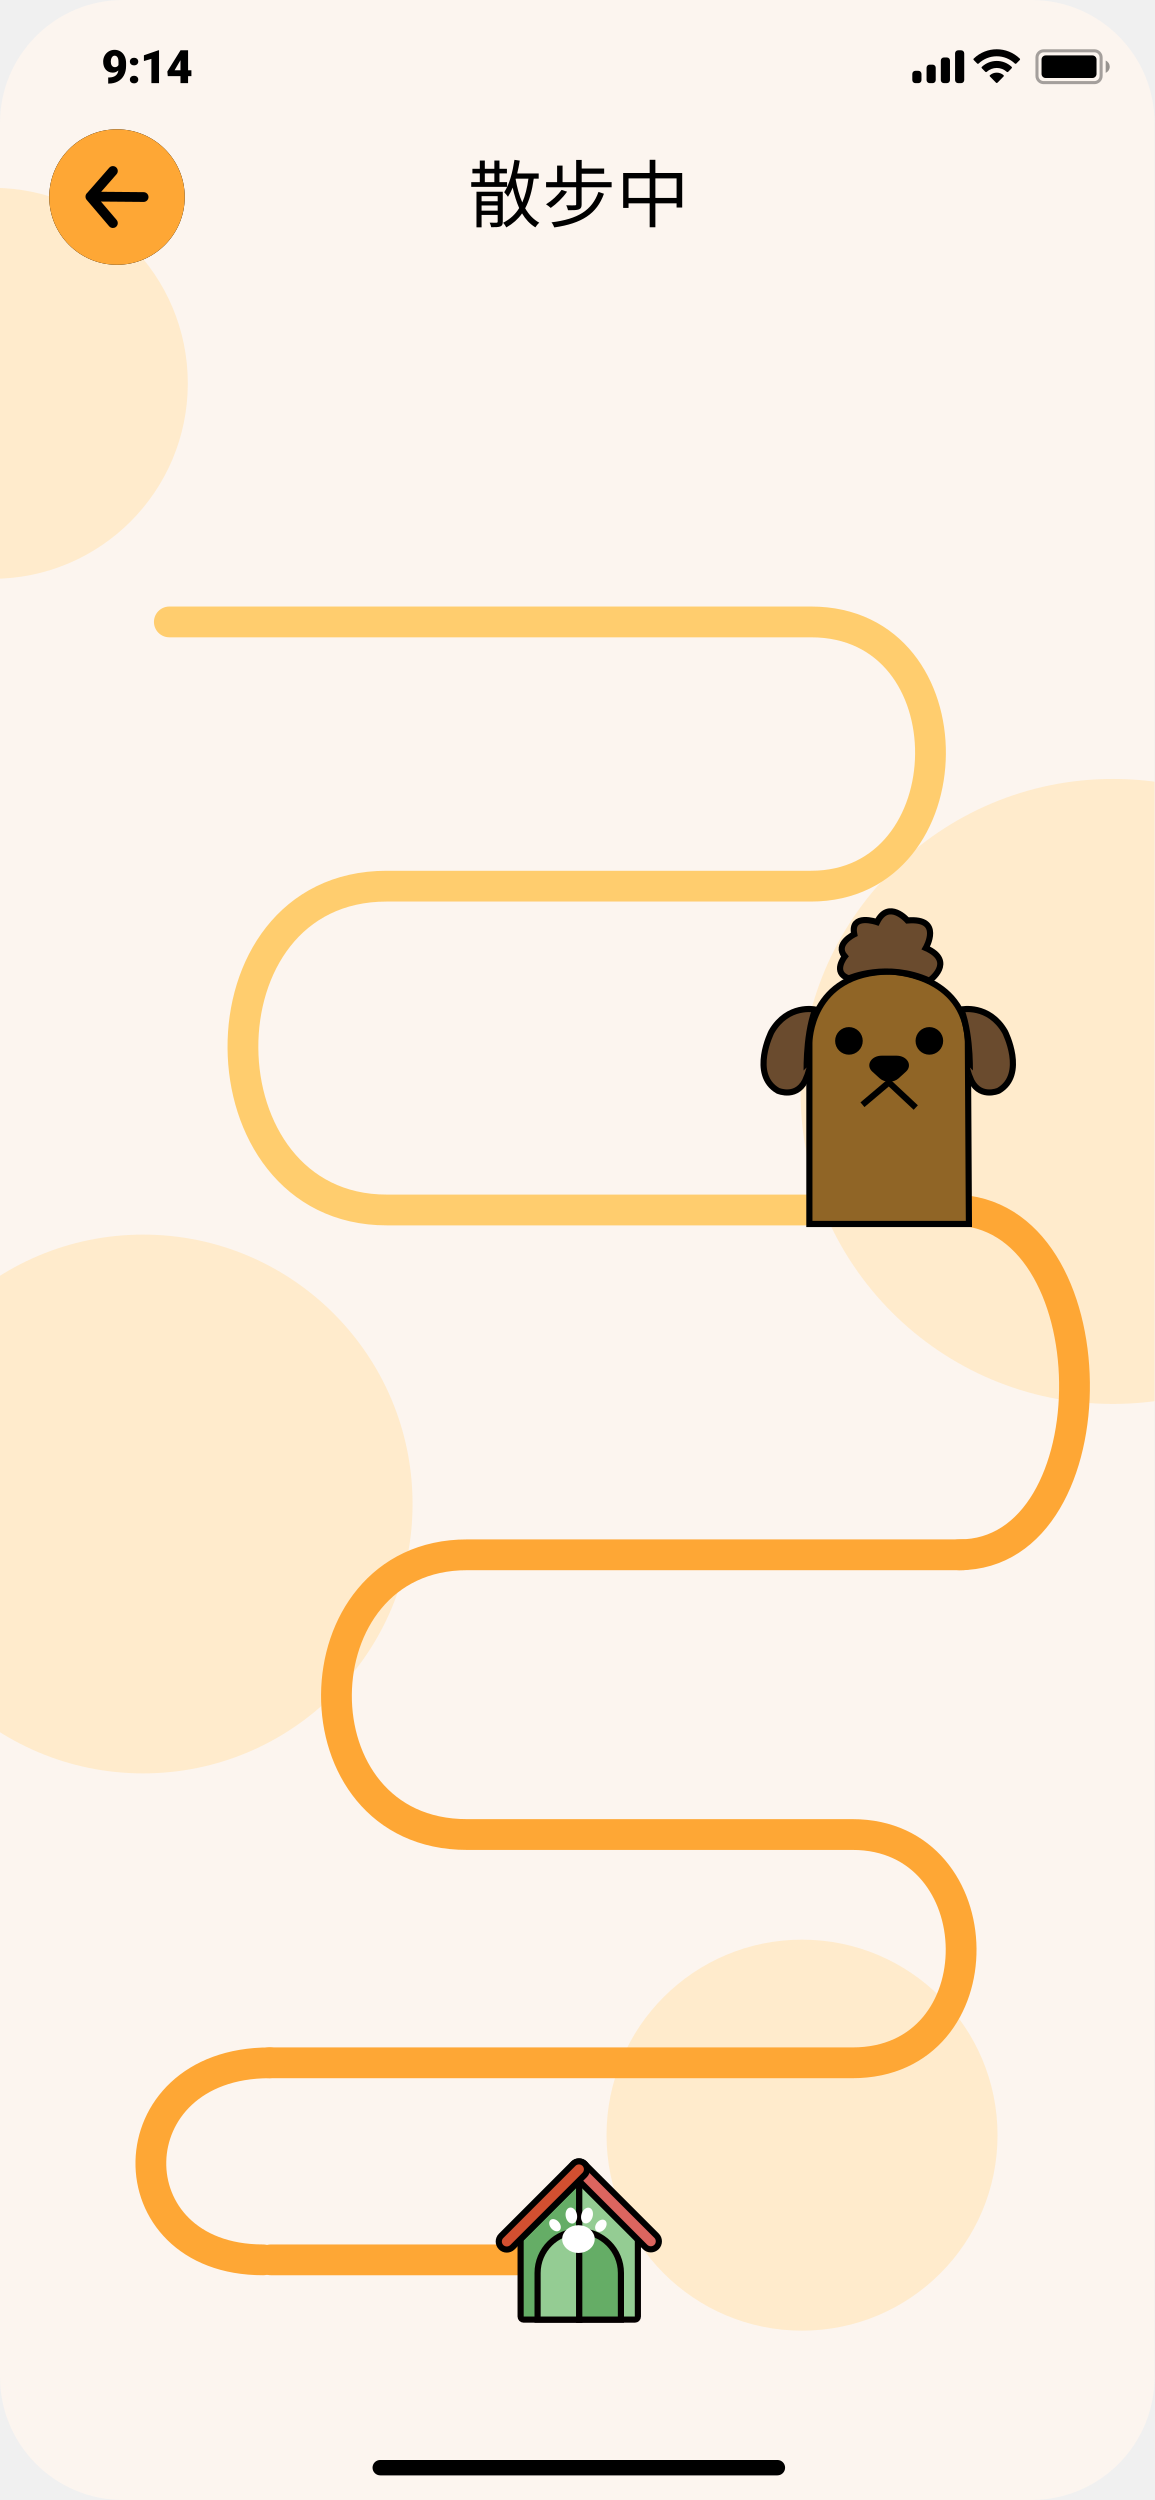
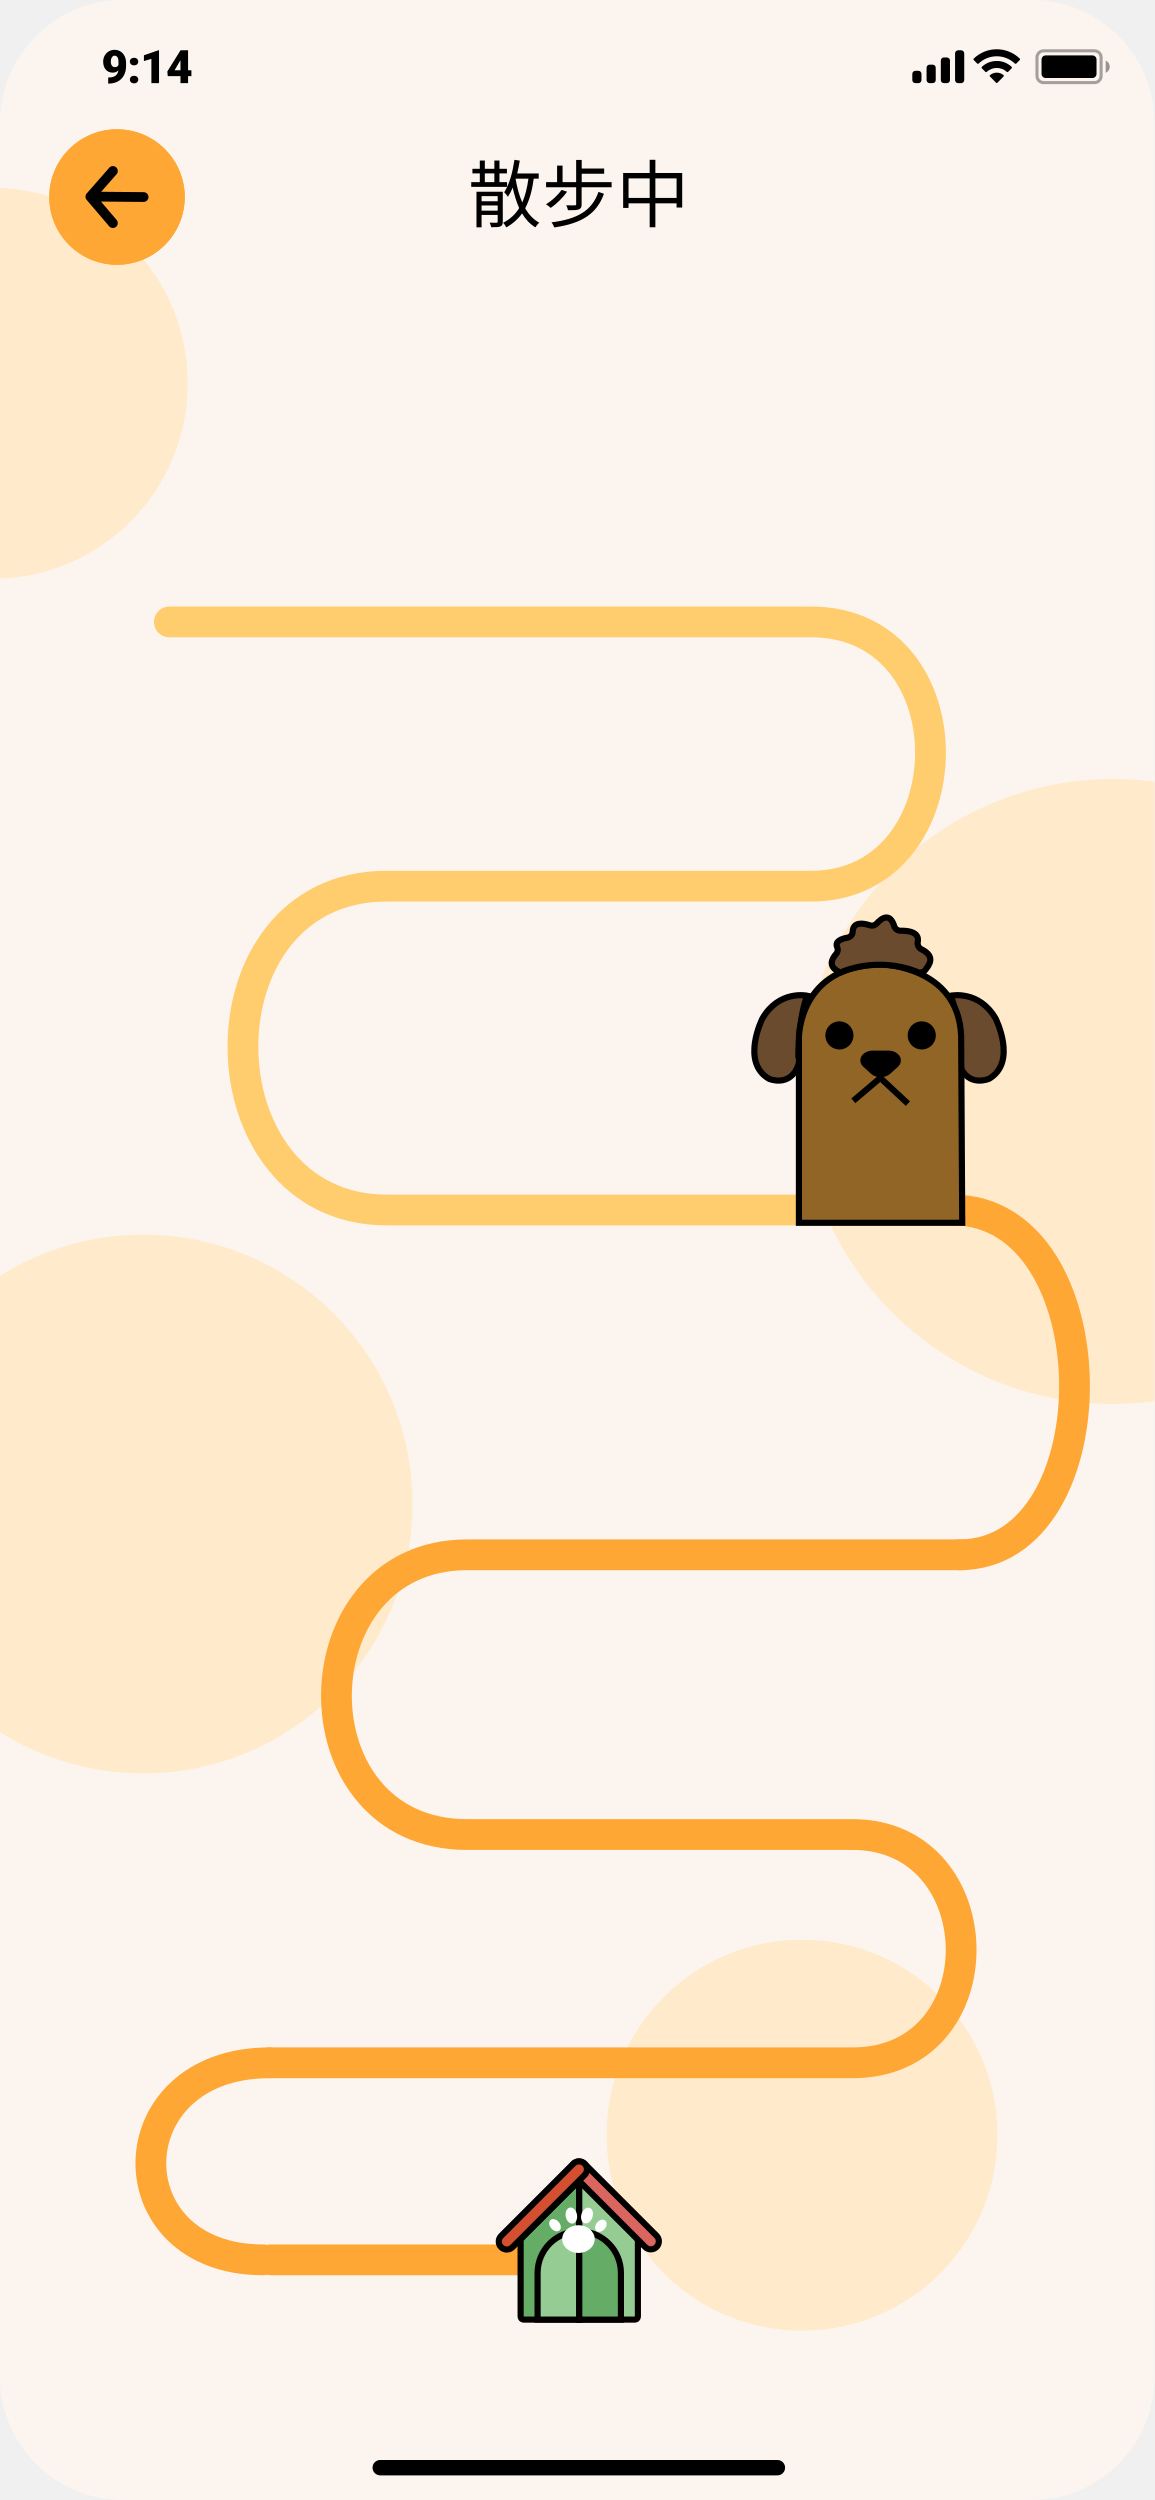
<svg xmlns="http://www.w3.org/2000/svg" width="375" height="812" viewBox="0 0 375 812" fill="none">
  <g clip-path="url(#clip0_222_991)">
    <rect width="375" height="812" rx="40" fill="#FCF5EF" />
    <rect x="197" y="630" width="127" height="127" rx="63.5" fill="#FFEBCC" />
    <rect x="121" y="799" width="134" height="5" rx="2.5" fill="black" />
    <rect x="-66" y="61" width="127" height="127" rx="63.5" fill="#FFEBCC" />
    <rect x="-41" y="401" width="175" height="175" rx="87.5" fill="#FFEBCC" />
    <circle cx="361.5" cy="354.5" r="101.5" fill="#FFEBCC" />
    <path d="M55 202H263.415C315.877 202 314.446 287.826 263.415 287.826C202.751 287.826 146.251 287.826 125.585 287.826C62.631 287.826 64.061 393 125.585 393C208.76 393 278.518 393 303 393" stroke="#FFCD6E" stroke-width="10" stroke-linecap="round" />
    <path d="M309.44 393C361.475 393 362.163 505 311.59 505" stroke="#FEA735" stroke-width="10" stroke-linecap="round" />
    <path d="M87.558 670H276.915C324.579 670 323.279 595.857 276.915 595.857C221.798 595.857 170.465 595.857 151.688 595.857C94.491 595.857 95.791 505 151.688 505C227.257 505 290.636 505 312.88 505" stroke="#FEA735" stroke-width="10" stroke-linecap="round" />
    <path d="M87.558 670C36.842 670 36.171 734 85.462 734" stroke="#FEA735" stroke-width="10" stroke-linecap="round" />
    <line x1="88" y1="734" x2="168" y2="734" stroke="#FEA735" stroke-width="10" stroke-linecap="round" />
    <path d="M188.141 753.413H170.088C169.542 753.413 169.096 752.967 169.096 752.421V727.25L188.141 708.205V753.413Z" fill="#65AD66" stroke="#040000" stroke-width="2" stroke-miterlimit="10" />
    <path d="M188.141 753.413H206.194C206.74 753.413 207.186 752.967 207.186 752.421V727.156L188.141 708.199V753.413Z" fill="#94CC93" stroke="#040000" stroke-width="2" stroke-miterlimit="10" />
    <path d="M188.141 724.726V753.413H174.608V738.254C174.608 730.784 180.665 724.726 188.141 724.726Z" fill="#94CC93" stroke="#040000" stroke-width="2" stroke-miterlimit="10" />
    <path d="M188.141 724.726V753.413H201.675V738.254C201.669 730.784 195.611 724.726 188.141 724.726Z" fill="#65AD66" stroke="#040000" stroke-width="2" stroke-miterlimit="10" />
    <path d="M187.878 731.769C190.793 731.769 193.157 729.749 193.157 727.256C193.157 724.764 190.793 722.743 187.878 722.743C184.962 722.743 182.599 724.764 182.599 727.256C182.599 729.749 184.962 731.769 187.878 731.769Z" fill="white" />
    <path d="M181.726 724.445C182.389 723.875 182.272 722.653 181.465 721.714C180.659 720.775 179.468 720.476 178.805 721.045C178.142 721.615 178.259 722.837 179.066 723.776C179.872 724.715 181.063 725.014 181.726 724.445Z" fill="white" />
    <path d="M186.064 722.194C187.069 722.004 187.664 720.692 187.393 719.265C187.123 717.838 186.089 716.835 185.084 717.026C184.079 717.216 183.484 718.528 183.755 719.955C184.025 721.382 185.059 722.385 186.064 722.194Z" fill="white" />
    <path d="M192.422 720.191C192.877 718.812 192.458 717.434 191.487 717.114C190.516 716.793 189.359 717.652 188.904 719.031C188.449 720.411 188.868 721.789 189.839 722.109C190.811 722.43 191.967 721.571 192.422 720.191Z" fill="white" />
    <path d="M196.406 723.942C197.176 723 197.243 721.781 196.556 721.219C195.868 720.658 194.687 720.966 193.917 721.909C193.148 722.851 193.081 724.07 193.768 724.632C194.455 725.193 195.636 724.884 196.406 723.942Z" fill="white" />
    <path d="M209.546 729.823L186.239 706.516C185.222 705.499 185.222 703.849 186.239 702.832C187.256 701.815 188.907 701.815 189.924 702.832L213.237 726.145C214.254 727.162 214.254 728.813 213.237 729.83C212.214 730.847 210.563 730.847 209.546 729.823Z" fill="#DB655F" stroke="black" stroke-width="2" stroke-miterlimit="10" />
    <path d="M189.886 706.447L166.447 729.893C165.43 730.909 163.78 730.909 162.763 729.893C161.746 728.876 161.746 727.225 162.763 726.208L186.208 702.763C187.225 701.746 188.876 701.746 189.893 702.763C190.909 703.78 190.909 705.43 189.886 706.447Z" fill="#D24F30" stroke="black" stroke-width="2" stroke-miterlimit="10" />
    <path d="M157.472 56.328H160.568V59.16H157.472V56.328ZM164.696 59.16H162.224V56.328H164.648V54.816H162.224V52.152H160.568V54.816H157.472V52.152H155.84V54.816H153.44V56.328H155.84V59.16H153.056V60.696H164.696V59.16ZM156.416 68.424V66.744H161.648V68.424H156.416ZM161.648 63.696V65.376H156.416V63.696H161.648ZM163.304 62.28H154.76V73.848H156.416V69.816H161.648V71.952C161.648 72.216 161.552 72.312 161.264 72.336C161 72.336 160.088 72.36 159.032 72.312C159.248 72.744 159.488 73.368 159.536 73.8C161 73.8 161.96 73.8 162.536 73.536C163.136 73.272 163.304 72.84 163.304 71.976V62.28ZM167.528 58.032H171.632C171.224 61.008 170.6 63.576 169.64 65.76C168.632 63.528 167.96 60.936 167.48 58.2L167.528 58.032ZM174.968 58.032V56.352H167.984C168.32 55.008 168.584 53.592 168.824 52.176L167.096 51.912C166.496 55.944 165.464 59.904 163.76 62.448C164.12 62.784 164.744 63.528 164.984 63.912C165.56 63.024 166.088 62.016 166.52 60.936C167.072 63.36 167.744 65.616 168.632 67.584C167.408 69.6 165.704 71.184 163.4 72.36C163.76 72.696 164.288 73.488 164.456 73.872C166.592 72.648 168.272 71.16 169.568 69.312C170.696 71.232 172.112 72.768 173.888 73.848C174.176 73.368 174.728 72.672 175.16 72.336C173.264 71.304 171.752 69.696 170.576 67.656C171.968 65.064 172.832 61.872 173.36 58.032H174.968ZM182.384 61.68C181.184 63.432 179.24 65.208 177.344 66.36C177.8 66.624 178.544 67.2 178.88 67.536C180.704 66.264 182.816 64.248 184.184 62.256L182.384 61.68ZM194.384 62.328C192.32 68.328 187.688 71.16 179.12 72.216C179.48 72.624 179.84 73.344 180.032 73.872C188.96 72.576 193.856 69.456 196.16 62.928L194.384 62.328ZM188.936 59.16V56.424H196.232V54.744H188.936V51.936H187.136V59.16H182.72V53.784H180.944V59.16H177.368V60.816H187.136V66.36C187.136 66.6 187.064 66.672 186.704 66.696C186.344 66.72 185.168 66.72 183.92 66.672C184.136 67.152 184.4 67.8 184.496 68.28C186.2 68.28 187.304 68.28 188 68.016C188.696 67.752 188.912 67.296 188.912 66.384V60.816H198.656V59.16H188.936ZM212.864 64.296V57.936H219.752V64.296H212.864ZM204.152 64.296V57.936H211.016V64.296H204.152ZM212.864 56.184V51.912H211.016V56.184H202.4V67.536H204.152V66.048H211.016V73.824H212.864V66.048H219.752V67.416H221.576V56.184H212.864Z" fill="black" />
+     <path d="M308.849 323.399C308.849 323.399 317.963 321.443 323.374 330.828C323.374 330.828 330.512 344.958 321.251 350.39C321.251 350.39 314.426 353.407 311.637 345.853C311.616 345.853 312.282 332.847 308.849 323.399Z" fill="#6A4B2E" stroke="black" stroke-width="2" stroke-miterlimit="10" />
+     <path d="M262.151 323.399C262.151 323.399 253.037 321.443 247.626 330.828C247.626 330.828 240.488 344.958 249.749 350.39C249.749 350.39 256.574 353.407 259.363 345.853C259.384 345.853 258.718 332.847 262.151 323.399Z" fill="#6A4B2E" stroke="black" stroke-width="2" stroke-miterlimit="10" />
+     <path d="M259.488 397.17V336.946C259.488 336.946 259.488 313.577 286.062 313.223C286.062 313.223 311.304 313.577 312.178 336.509L312.532 397.17H259.488Z" fill="#906526" stroke="black" stroke-width="2" stroke-miterlimit="10" />
+     <path d="M272.639 340.38C274.892 340.38 276.718 338.554 276.718 336.301C276.718 334.049 274.892 332.223 272.639 332.223C270.387 332.223 268.561 334.049 268.561 336.301C268.561 338.554 270.387 340.38 272.639 340.38Z" fill="black" stroke="black" stroke-miterlimit="10" />
+     <path d="M299.38 340.38C301.633 340.38 303.459 338.554 303.459 336.301C303.459 334.049 301.633 332.223 299.38 332.223C297.128 332.223 295.302 334.049 295.302 336.301C295.302 338.554 297.128 340.38 299.38 340.38Z" fill="black" stroke="black" stroke-miterlimit="10" />
+     <path d="M283.544 341.733H288.497C291.556 341.733 293.221 344.397 291.285 346.145L288.809 348.392C287.373 349.703 284.689 349.703 283.253 348.392L280.776 346.145C278.82 344.376 280.485 341.733 283.544 341.733Z" fill="black" stroke="black" stroke-miterlimit="10" />
+     <path d="M277.155 357.548L285.916 350.099L294.885 358.464" stroke="black" stroke-width="2" stroke-miterlimit="10" />
+     <path d="M298.069 315.741C298.902 316.074 299.859 315.866 300.421 315.179C301.961 313.286 303.896 310.601 299.255 308.312C298.381 307.875 297.903 306.897 298.09 305.94C298.402 304.379 297.861 302.236 292.492 302.298C291.556 302.319 290.723 301.715 290.453 300.821C289.849 298.823 288.309 296.076 284.73 299.967C284.189 300.571 283.336 300.821 282.566 300.55C280.61 299.884 277.051 299.177 276.947 302.652C276.926 303.609 276.177 304.4 275.22 304.566C273.389 304.899 271.037 305.69 271.932 307.667C272.244 308.375 272.119 309.207 271.62 309.79C270.288 311.33 268.582 313.972 272.973 315.866C272.973 315.887 284.543 310.268 298.069 315.741Z" fill="#6A4B2E" stroke="black" stroke-width="2" stroke-miterlimit="10" />
    <g clip-path="url(#clip1_222_991)">
-       <path d="M38 86.001C50.151 86.001 60.001 76.151 60.001 64C60.001 51.849 50.151 41.999 38 41.999C25.849 41.999 15.999 51.849 15.999 64C15.999 76.151 25.849 86.001 38 86.001Z" fill="black" />
      <path d="M38 86.001C50.151 86.001 60.001 76.151 60.001 64C60.001 51.849 50.151 41.999 38 41.999C25.849 41.999 15.999 51.849 15.999 64C15.999 76.151 25.849 86.001 38 86.001Z" fill="#FEA735" />
      <path d="M46.657 62.412L32.864 62.291L37.862 56.579C38.44 55.919 38.373 54.916 37.713 54.338C37.053 53.761 36.05 53.828 35.473 54.488L28.346 62.633C28 62.921 27.774 63.348 27.769 63.833C27.769 63.84 27.771 63.848 27.771 63.855C27.764 64.232 27.888 64.612 28.149 64.917L35.459 73.496C35.773 73.864 36.219 74.054 36.669 74.054C37.033 74.054 37.398 73.929 37.698 73.674C38.365 73.106 38.445 72.103 37.876 71.436L32.787 65.465L46.629 65.588C46.634 65.588 46.638 65.588 46.643 65.588C47.514 65.588 48.223 64.886 48.23 64.014C48.238 63.137 47.534 62.42 46.657 62.412Z" fill="black" />
    </g>
-     <path d="M262.885 397.544V338.71C262.885 338.71 262.885 315.88 288.846 315.535C288.846 315.535 313.505 315.88 314.359 338.283L314.705 397.544H262.885Z" fill="#906526" stroke="black" stroke-width="2" stroke-miterlimit="10" />
-     <path d="M275.733 342.065C277.934 342.065 279.718 340.281 279.718 338.08C279.718 335.88 277.934 334.096 275.733 334.096C273.532 334.096 271.749 335.88 271.749 338.08C271.749 340.281 273.532 342.065 275.733 342.065Z" fill="black" stroke="black" stroke-miterlimit="10" />
-     <path d="M301.856 342.065C304.057 342.065 305.841 340.281 305.841 338.08C305.841 335.88 304.057 334.096 301.856 334.096C299.656 334.096 297.872 335.88 297.872 338.08C297.872 340.281 299.656 342.065 301.856 342.065Z" fill="black" stroke="black" stroke-miterlimit="10" />
-     <path d="M312.245 327.895C312.245 327.895 321.149 325.984 326.435 335.153C326.435 335.153 333.408 348.956 324.361 354.262C324.361 354.262 317.693 357.21 314.969 349.831C314.949 349.831 315.599 337.125 312.245 327.895Z" fill="#6A4B2E" stroke="black" stroke-width="2" stroke-miterlimit="10" />
-     <path d="M264.755 327.895C264.755 327.895 255.851 325.984 250.565 335.153C250.565 335.153 243.592 348.956 252.639 354.262C252.639 354.262 259.307 357.21 262.031 349.831C262.051 349.831 261.401 337.125 264.755 327.895Z" fill="#6A4B2E" stroke="black" stroke-width="2" stroke-miterlimit="10" />
-     <path d="M286.366 343.386H291.204C294.192 343.386 295.819 345.988 293.928 347.696L291.509 349.891C290.106 351.172 287.484 351.172 286.081 349.891L283.662 347.696C281.751 345.968 283.397 343.386 286.366 343.386Z" fill="black" stroke="black" stroke-miterlimit="10" />
-     <path d="M280.124 358.816L288.703 351.558L297.445 359.731" stroke="black" stroke-width="2" stroke-miterlimit="10" />
-     <path d="M301.856 318.543C301.856 318.543 310.578 312.323 300.698 307.911C300.698 307.911 306.41 297.99 294.741 298.966C294.741 298.966 288.642 291.953 284.861 299.495C284.861 299.495 276.038 296.445 277.461 303.459C277.461 303.459 270.915 306.63 274.412 310.656C274.412 310.656 270.143 315.982 275.713 317.791C275.733 317.751 288.114 312.302 301.856 318.543Z" fill="#6A4B2E" stroke="black" stroke-width="2" stroke-miterlimit="10" />
+     <g clip-path="url(#clip2_222_991)">
+       <path d="M38 86.001C50.151 86.001 60.001 76.151 60.001 64C60.001 51.849 50.151 41.999 38 41.999C25.849 41.999 15.999 51.849 15.999 64C15.999 76.151 25.849 86.001 38 86.001Z" fill="#FEA735" />
+       <path d="M46.657 62.412L32.864 62.291L37.862 56.579C38.44 55.919 38.373 54.916 37.713 54.338C37.053 53.761 36.05 53.828 35.473 54.488L28.346 62.633C28 62.921 27.774 63.348 27.769 63.833C27.769 63.84 27.771 63.848 27.771 63.855C27.764 64.232 27.888 64.612 28.149 64.917L35.459 73.496C35.773 73.864 36.219 74.054 36.669 74.054C37.033 74.054 37.398 73.929 37.698 73.674C38.365 73.106 38.445 72.103 37.876 71.436L32.787 65.465L46.629 65.588C46.634 65.588 46.638 65.588 46.643 65.588C47.514 65.588 48.223 64.886 48.23 64.014C48.238 63.137 47.534 62.42 46.657 62.412Z" fill="black" />
+     </g>
    <path opacity="0.35" d="M336.812 18.669C336.812 17.473 337.782 16.503 338.979 16.503H355.469C356.666 16.503 357.636 17.473 357.636 18.669V24.669C357.636 25.866 356.666 26.836 355.469 26.836H338.979C337.782 26.836 336.812 25.866 336.812 24.669V18.669Z" stroke="black" />
    <path opacity="0.4" d="M359.128 19.669V23.669C359.926 23.33 360.445 22.542 360.445 21.669C360.445 20.796 359.926 20.008 359.128 19.669Z" fill="black" />
    <path d="M338.296 19.336C338.296 18.599 338.893 18.003 339.629 18.003H354.819C355.555 18.003 356.152 18.599 356.152 19.336V24.003C356.152 24.739 355.555 25.336 354.819 25.336H339.629C338.893 25.336 338.296 24.739 338.296 24.003V19.336Z" fill="black" />
    <path fill-rule="evenodd" clip-rule="evenodd" d="M323.744 18.277C325.942 18.277 328.056 19.129 329.649 20.656C329.769 20.773 329.961 20.772 330.079 20.652L331.226 19.486C331.286 19.425 331.319 19.343 331.318 19.257C331.318 19.172 331.284 19.09 331.223 19.03C327.042 14.99 320.445 14.99 316.264 19.03C316.203 19.09 316.169 19.172 316.168 19.257C316.168 19.343 316.201 19.425 316.261 19.486L317.408 20.652C317.526 20.772 317.718 20.774 317.838 20.656C319.431 19.129 321.545 18.277 323.744 18.277ZM323.744 22.073C324.951 22.073 326.116 22.526 327.011 23.343C327.132 23.459 327.323 23.456 327.441 23.337L328.587 22.17C328.647 22.109 328.68 22.026 328.68 21.94C328.679 21.854 328.644 21.771 328.582 21.711C325.856 19.155 321.634 19.155 318.908 21.711C318.846 21.771 318.811 21.854 318.81 21.94C318.809 22.026 318.843 22.109 318.903 22.17L320.049 23.337C320.167 23.456 320.357 23.459 320.478 23.343C321.373 22.526 322.537 22.073 323.744 22.073ZM326.038 24.627C326.04 24.713 326.006 24.797 325.945 24.857L323.964 26.873C323.906 26.932 323.826 26.966 323.744 26.966C323.661 26.966 323.582 26.932 323.524 26.873L321.542 24.857C321.481 24.797 321.447 24.713 321.449 24.627C321.451 24.54 321.488 24.458 321.552 24.4C322.817 23.322 324.67 23.322 325.936 24.4C325.999 24.458 326.037 24.54 326.038 24.627Z" fill="black" />
    <path fill-rule="evenodd" clip-rule="evenodd" d="M312.189 16.336H311.197C310.65 16.336 310.205 16.784 310.205 17.336V26.003C310.205 26.555 310.65 27.003 311.197 27.003H312.189C312.737 27.003 313.181 26.555 313.181 26.003V17.336C313.181 16.784 312.737 16.336 312.189 16.336ZM306.568 18.669H307.56C308.108 18.669 308.552 19.117 308.552 19.669V26.003C308.552 26.555 308.108 27.003 307.56 27.003H306.568C306.02 27.003 305.576 26.555 305.576 26.003V19.669C305.576 19.117 306.02 18.669 306.568 18.669ZM302.931 21.003H301.939C301.391 21.003 300.947 21.45 300.947 22.003V26.003C300.947 26.555 301.391 27.003 301.939 27.003H302.931C303.479 27.003 303.923 26.555 303.923 26.003V22.003C303.923 21.45 303.479 21.003 302.931 21.003ZM298.301 23.003H297.309C296.762 23.003 296.317 23.45 296.317 24.003V26.003C296.317 26.555 296.762 27.003 297.309 27.003H298.301C298.849 27.003 299.293 26.555 299.293 26.003V24.003C299.293 23.45 298.849 23.003 298.301 23.003Z" fill="black" />
    <path d="M38.446 22.877C37.913 23.355 37.318 23.594 36.658 23.594C35.692 23.594 34.925 23.267 34.359 22.613C33.792 21.959 33.509 21.084 33.509 19.991C33.509 19.307 33.668 18.672 33.985 18.086C34.303 17.5 34.747 17.037 35.318 16.695C35.894 16.353 36.529 16.182 37.222 16.182C37.925 16.182 38.56 16.36 39.127 16.717C39.698 17.068 40.142 17.569 40.46 18.218C40.777 18.863 40.941 19.607 40.95 20.452V21.397C40.95 22.574 40.718 23.594 40.255 24.459C39.796 25.323 39.139 25.987 38.284 26.451C37.43 26.915 36.434 27.146 35.296 27.146H35.142V25.169L35.611 25.162C37.31 25.079 38.255 24.317 38.446 22.877ZM37.325 21.814C37.862 21.814 38.248 21.582 38.482 21.119V20.093C38.482 19.41 38.367 18.904 38.138 18.577C37.908 18.25 37.598 18.086 37.208 18.086C36.861 18.086 36.571 18.272 36.336 18.643C36.102 19.014 35.985 19.463 35.985 19.991C35.985 20.547 36.104 20.992 36.343 21.324C36.583 21.651 36.91 21.814 37.325 21.814ZM43.544 24.605C43.934 24.605 44.259 24.722 44.518 24.956C44.776 25.186 44.906 25.481 44.906 25.843C44.906 26.204 44.776 26.502 44.518 26.736C44.259 26.966 43.934 27.081 43.544 27.081C43.148 27.081 42.821 26.963 42.562 26.729C42.308 26.495 42.181 26.199 42.181 25.843C42.181 25.486 42.308 25.191 42.562 24.956C42.821 24.722 43.148 24.605 43.544 24.605ZM43.544 18.76C43.934 18.76 44.259 18.877 44.518 19.112C44.776 19.341 44.906 19.637 44.906 19.998C44.906 20.359 44.776 20.657 44.518 20.892C44.259 21.121 43.934 21.236 43.544 21.236C43.148 21.236 42.821 21.119 42.562 20.884C42.308 20.65 42.181 20.355 42.181 19.998C42.181 19.642 42.308 19.346 42.562 19.112C42.821 18.877 43.148 18.76 43.544 18.76ZM51.652 27H49.176V19.119L46.744 19.83V17.955L51.425 16.336H51.652V27ZM61.086 22.832H62.169V24.737H61.086V27H58.617V24.737H54.494L54.347 23.228L58.617 16.358V16.336H61.086V22.832ZM56.698 22.832H58.617V19.551L58.464 19.8L56.698 22.832Z" fill="black" />
  </g>
  <defs>
    <clipPath id="clip0_222_991">
      <rect width="375" height="812" rx="40" fill="white" />
    </clipPath>
    <clipPath id="clip1_222_991">
      <rect width="44" height="44" fill="white" transform="translate(16 42)" />
    </clipPath>
+     <clipPath id="clip2_222_991">
+       <rect width="44" height="44" fill="white" transform="translate(16 42)" />
+     </clipPath>
  </defs>
</svg>
